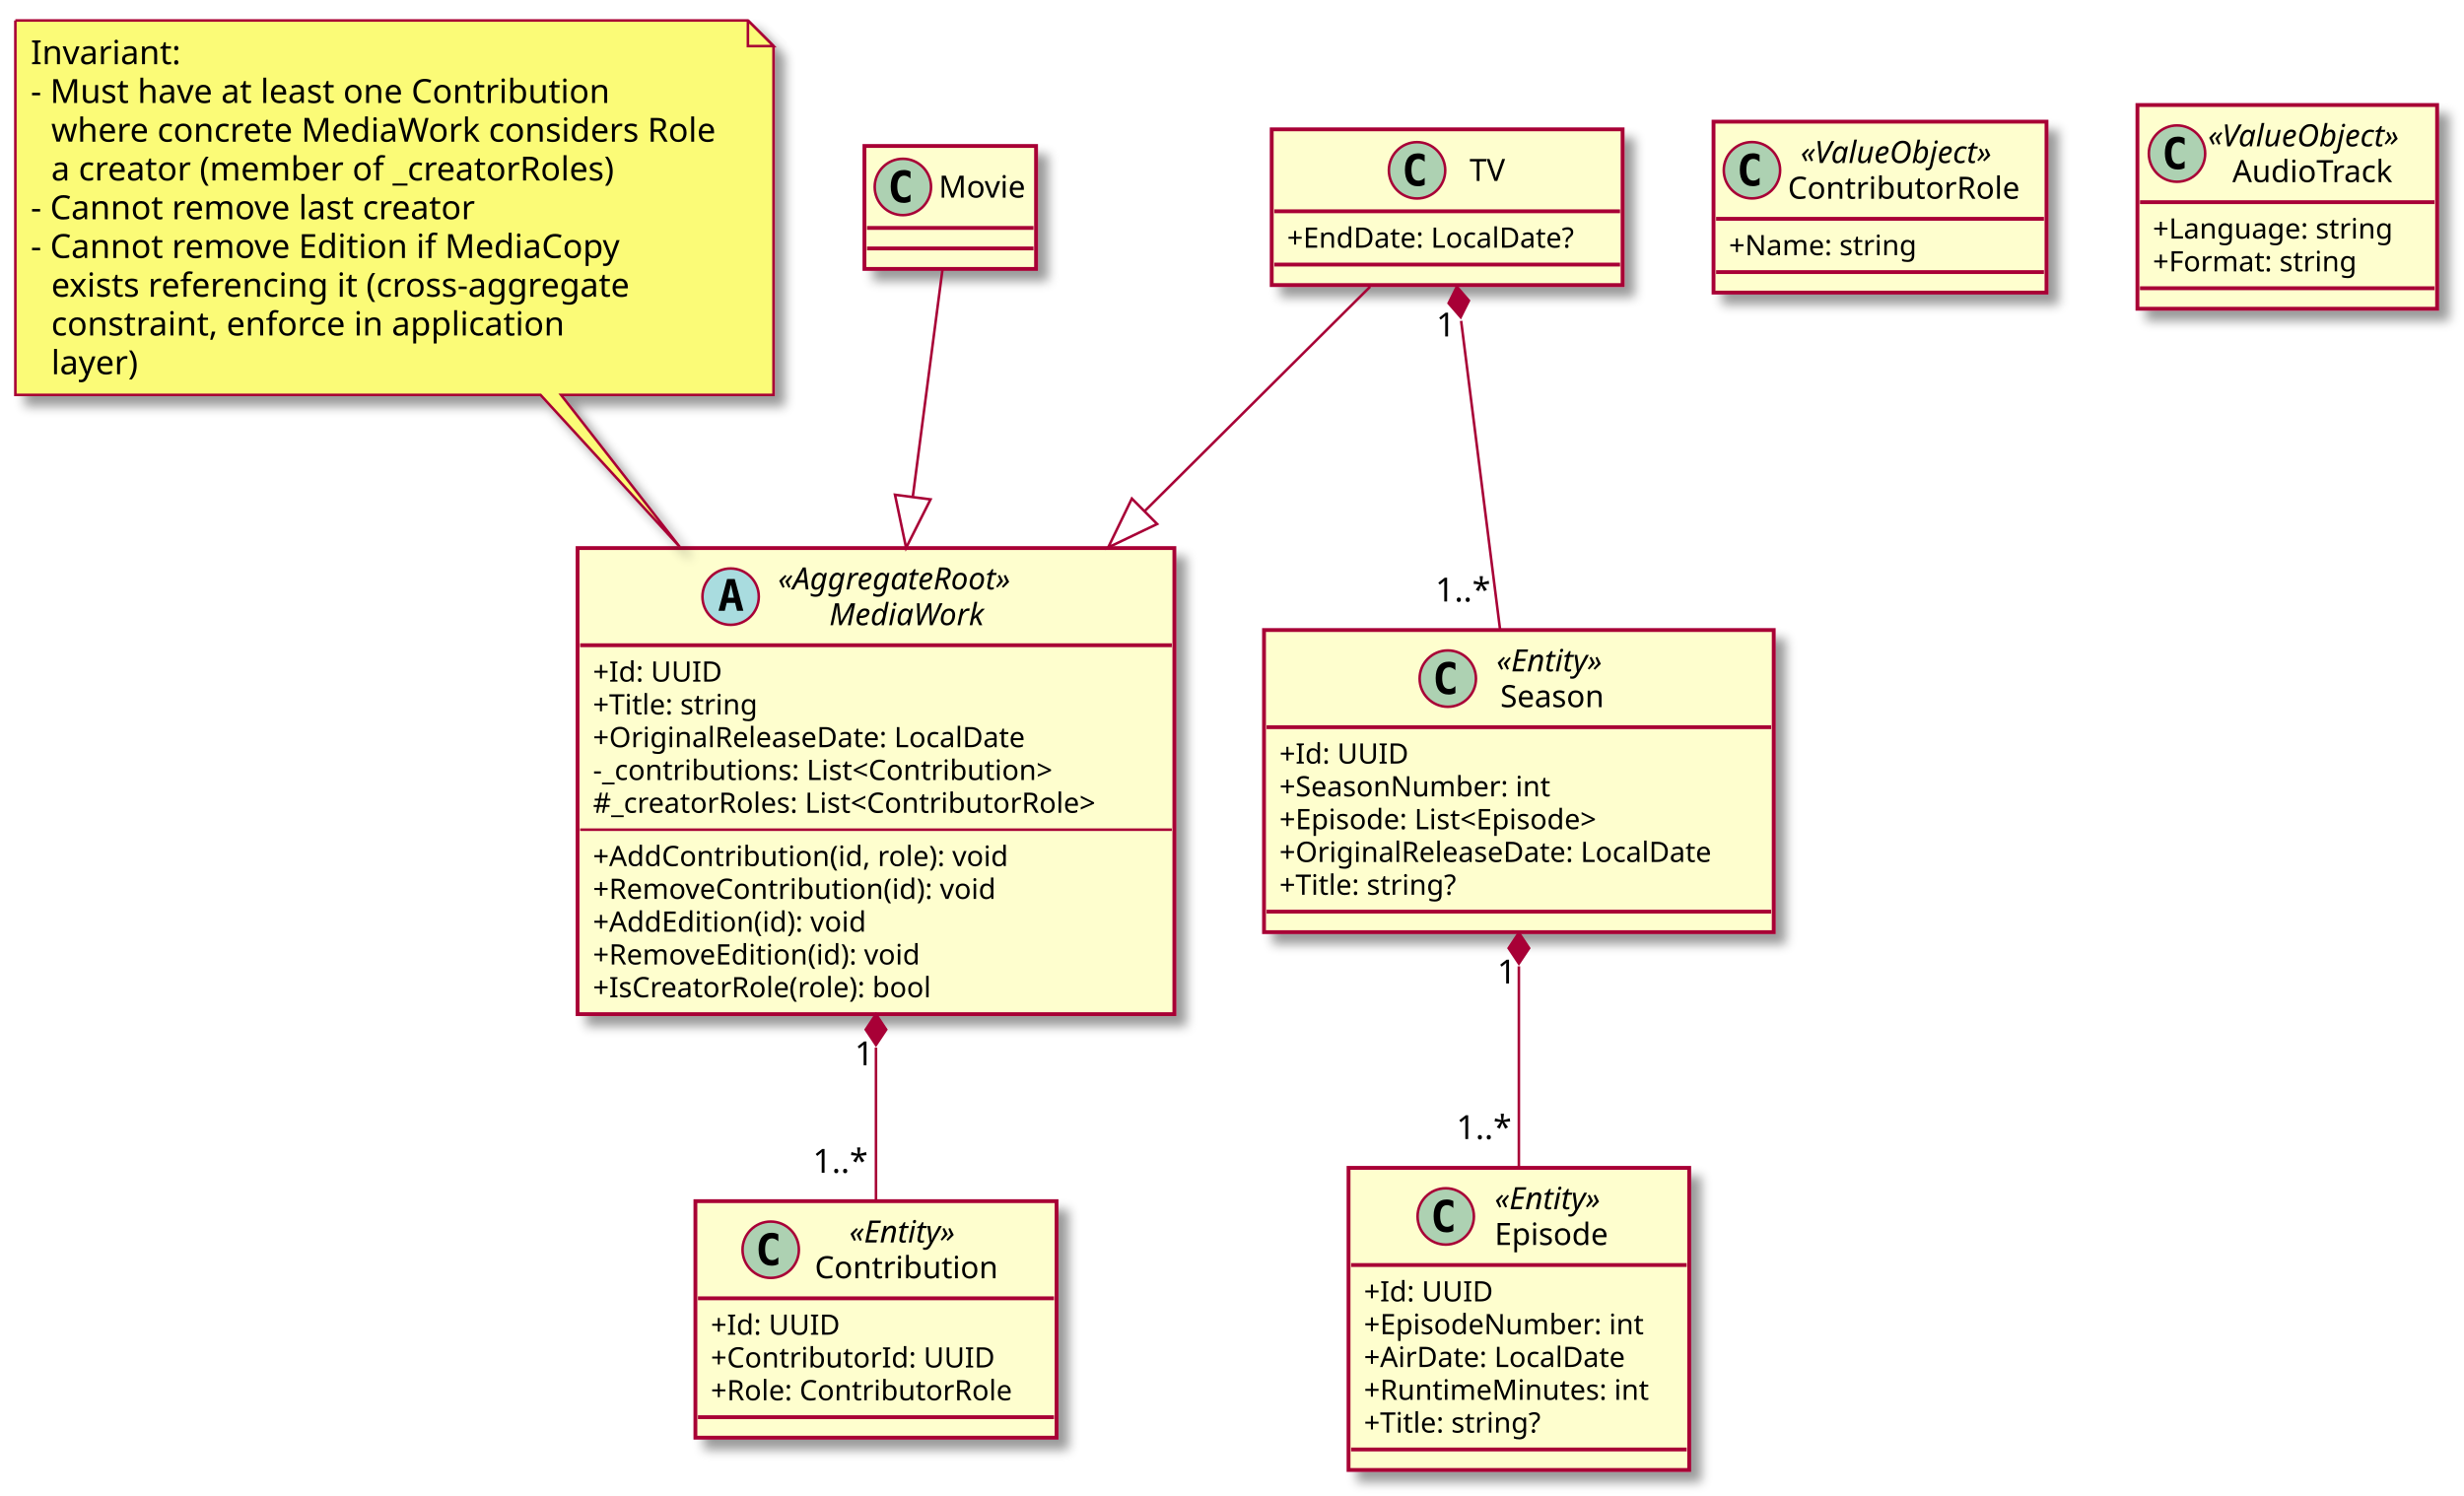
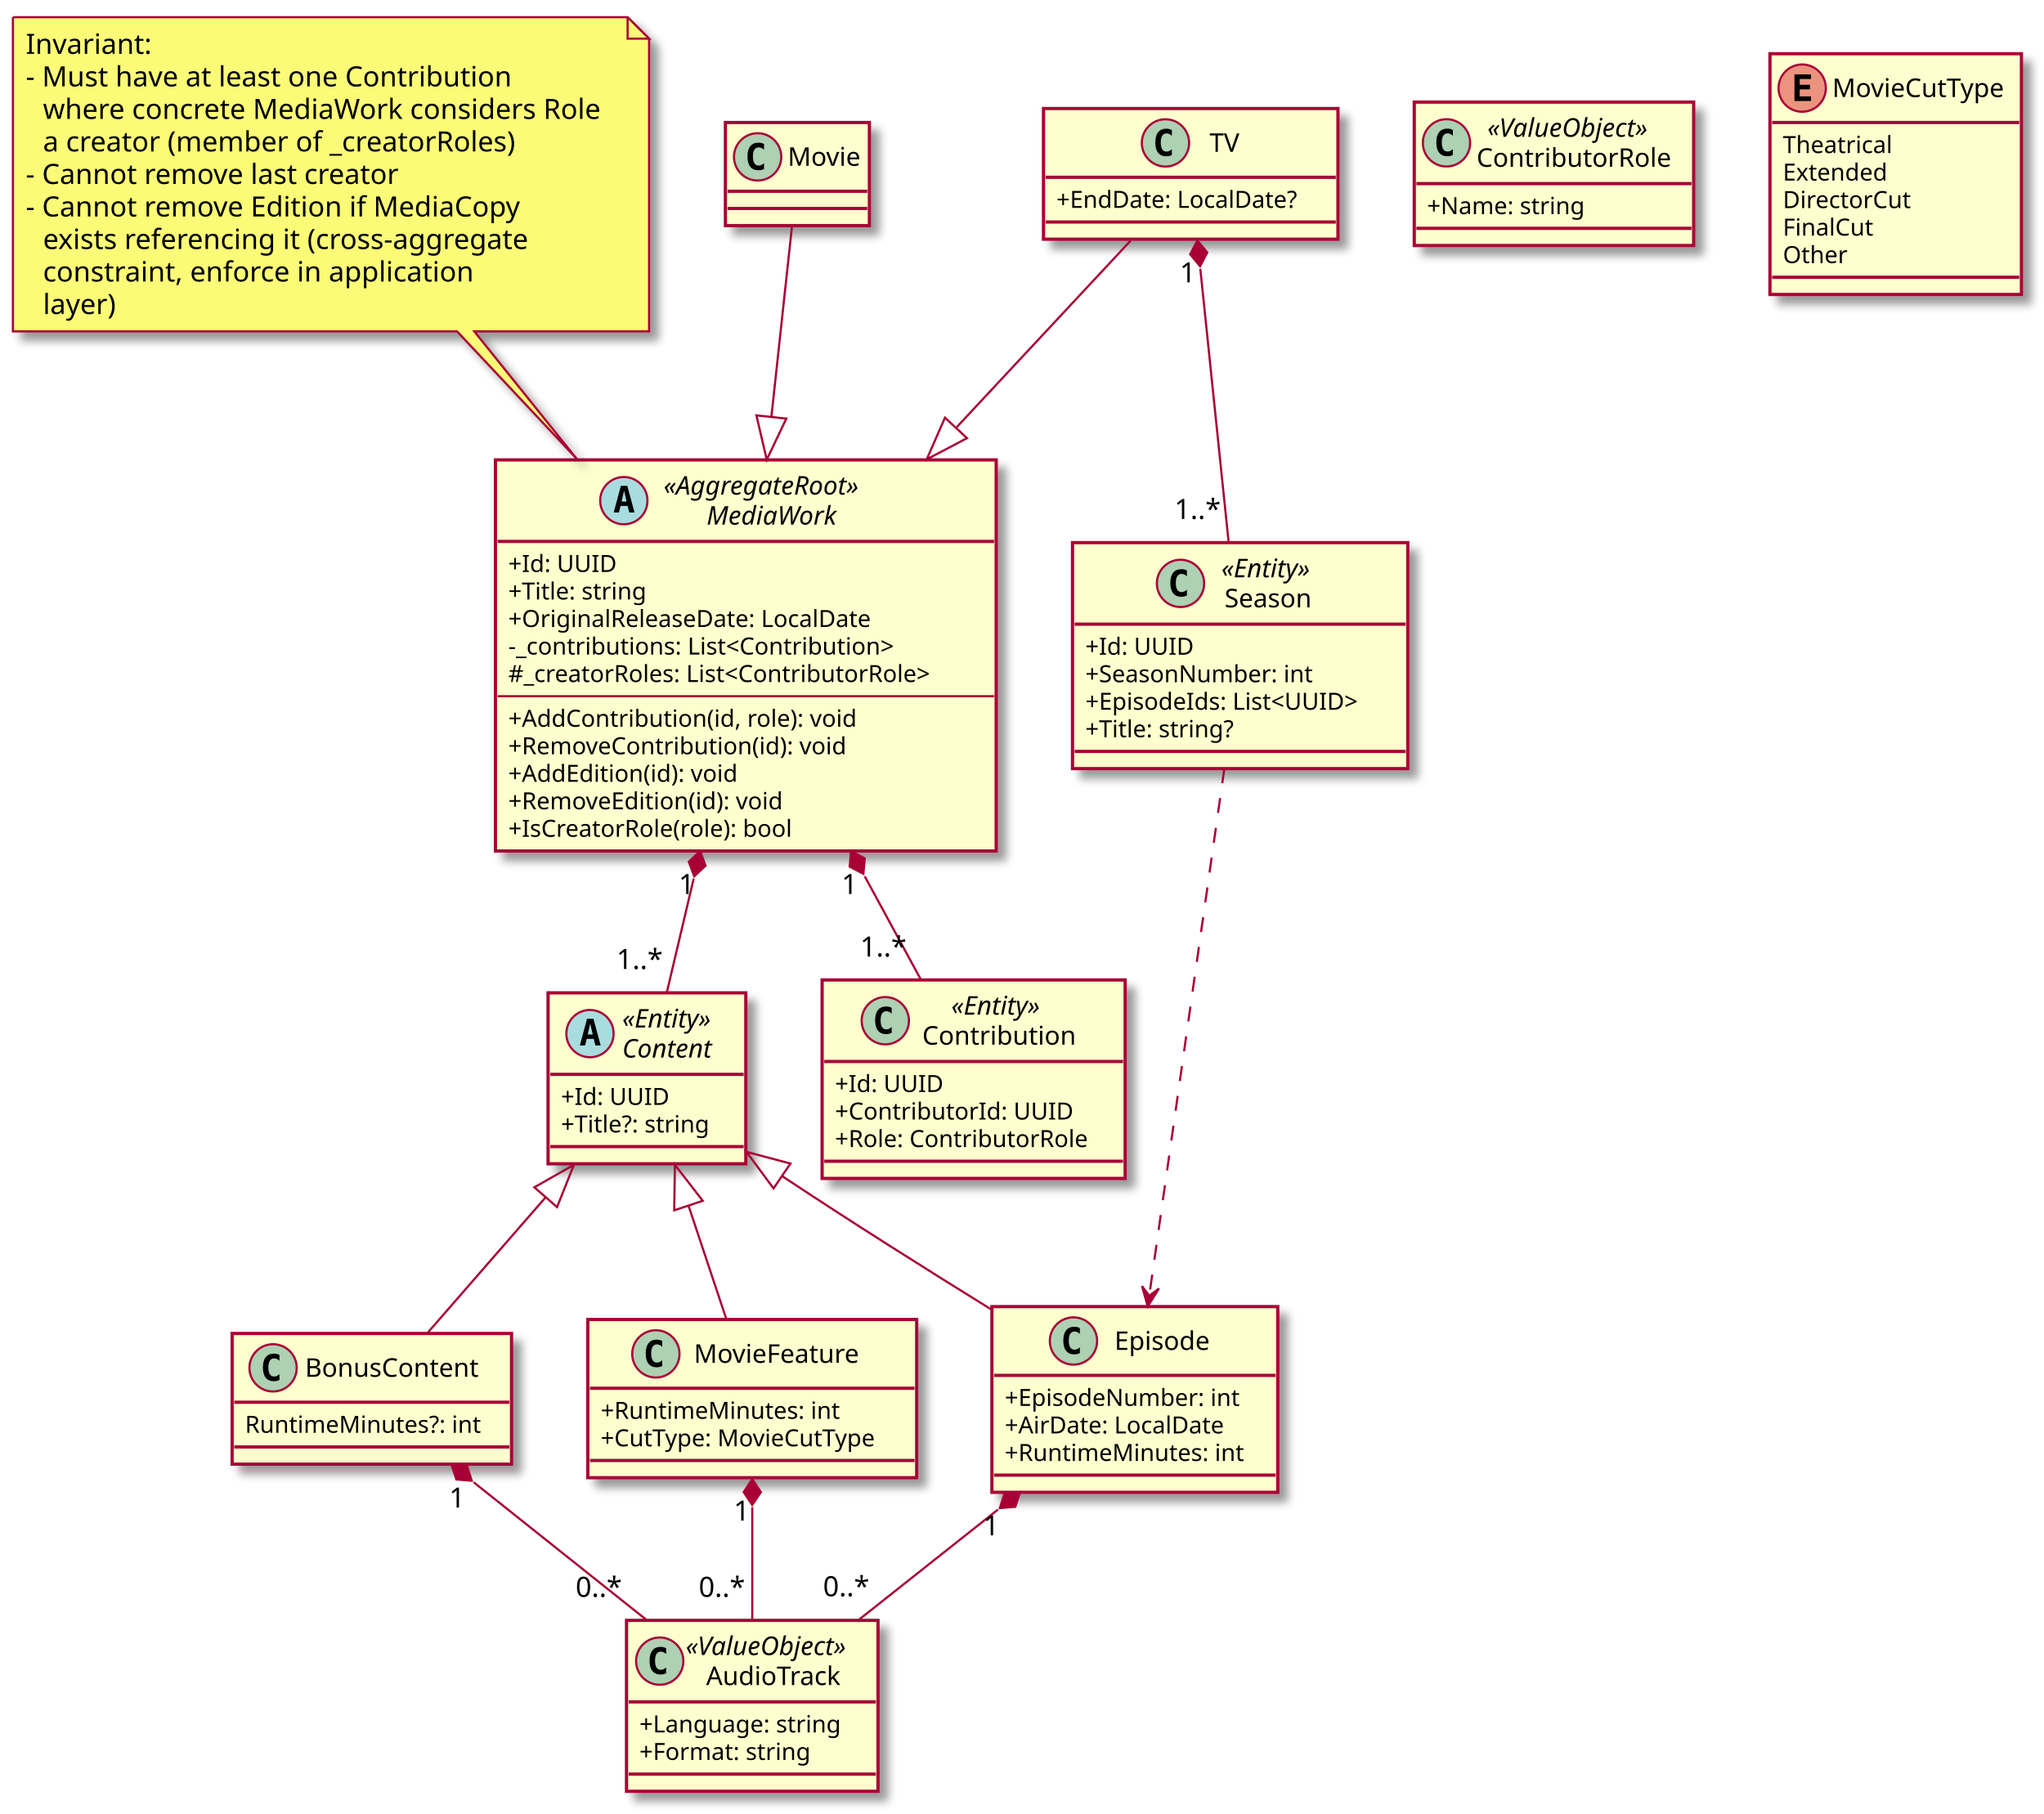
- <svg xmlns="http://www.w3.org/2000/svg" contentScriptType="application/ecmascript" contentStyleType="text/css" height="584px" preserveAspectRatio="none" style="width:962px;height:584px;" version="1.1" viewBox="0 0 962 584" width="962px" zoomAndPan="magnify">
+ <svg xmlns="http://www.w3.org/2000/svg" contentScriptType="application/ecmascript" contentStyleType="text/css" height="844px" preserveAspectRatio="none" style="width:951px;height:844px;" version="1.1" viewBox="0 0 951 844" width="951px" zoomAndPan="magnify">
  <defs>
-     <filter height="300%" id="fercdh3hm9gyf" width="300%" x="-1" y="-1">
+     <filter height="300%" id="fr7gx1iv2a1o" width="300%" x="-1" y="-1">
      <feGaussianBlur result="blurOut" stdDeviation="2.0" />
      <feColorMatrix in="blurOut" result="blurOut2" type="matrix" values="0 0 0 0 0 0 0 0 0 0 0 0 0 0 0 0 0 0 .4 0" />
      <feOffset dx="4.0" dy="4.0" in="blurOut2" result="blurOut3" />
      <feBlend in="SourceGraphic" in2="blurOut3" mode="normal" />
    </filter>
  </defs>
  <g>
-     <rect fill="#FEFECE" filter="url(#fercdh3hm9gyf)" height="181.984" id="MediaWork" style="stroke: #A80036; stroke-width: 1.5;" width="233" x="225.5" y="214" />
-     <ellipse cx="285.25" cy="232.969" fill="#A9DCDF" rx="11" ry="11" style="stroke: #A80036; stroke-width: 1.0;" />
-     <path d="M285.359,228.312 L284.203,233.391 L286.531,233.391 L285.359,228.312 Z M283.875,226.078 L286.859,226.078 L290.219,238.469 L287.766,238.469 L287,235.406 L283.719,235.406 L282.969,238.469 L280.531,238.469 L283.875,226.078 Z " />
-     <text fill="#000000" font-family="sans-serif" font-size="12" font-style="italic" lengthAdjust="spacingAndGlyphs" textLength="109" x="303.75" y="230.139">«AggregateRoot»</text>
-     <text fill="#000000" font-family="sans-serif" font-size="12" font-style="italic" lengthAdjust="spacingAndGlyphs" textLength="69" x="323.75" y="244.107">MediaWork</text>
-     <line style="stroke: #A80036; stroke-width: 1.5;" x1="226.5" x2="457.5" y1="251.938" y2="251.938" />
-     <text fill="#000000" font-family="sans-serif" font-size="11" lengthAdjust="spacingAndGlyphs" textLength="54" x="231.5" y="266.148">+Id: UUID</text>
-     <text fill="#000000" font-family="sans-serif" font-size="11" lengthAdjust="spacingAndGlyphs" textLength="74" x="231.5" y="278.953">+Title: string</text>
-     <text fill="#000000" font-family="sans-serif" font-size="11" lengthAdjust="spacingAndGlyphs" textLength="187" x="231.5" y="291.757">+OriginalReleaseDate: LocalDate</text>
-     <text fill="#000000" font-family="sans-serif" font-size="11" lengthAdjust="spacingAndGlyphs" textLength="199" x="231.5" y="304.562">-_contributions: List&lt;Contribution&gt;</text>
-     <text fill="#000000" font-family="sans-serif" font-size="11" lengthAdjust="spacingAndGlyphs" textLength="221" x="231.5" y="317.367">#_creatorRoles: List&lt;ContributorRole&gt;</text>
-     <line style="stroke: #A80036; stroke-width: 1.0;" x1="226.5" x2="457.5" y1="323.961" y2="323.961" />
-     <text fill="#000000" font-family="sans-serif" font-size="11" lengthAdjust="spacingAndGlyphs" textLength="178" x="231.5" y="338.171">+AddContribution(id, role): void</text>
-     <text fill="#000000" font-family="sans-serif" font-size="11" lengthAdjust="spacingAndGlyphs" textLength="172" x="231.5" y="350.976">+RemoveContribution(id): void</text>
-     <text fill="#000000" font-family="sans-serif" font-size="11" lengthAdjust="spacingAndGlyphs" textLength="117" x="231.5" y="363.781">+AddEdition(id): void</text>
-     <text fill="#000000" font-family="sans-serif" font-size="11" lengthAdjust="spacingAndGlyphs" textLength="141" x="231.5" y="376.585">+RemoveEdition(id): void</text>
-     <text fill="#000000" font-family="sans-serif" font-size="11" lengthAdjust="spacingAndGlyphs" textLength="148" x="231.5" y="389.39">+IsCreatorRole(role): bool</text>
-     <path d="M6,8 L6,154.195 A0,0 0 0 0 6,154.195 L211.04,154.195 L265.46,213.62 L219.04,154.195 L302,154.195 A0,0 0 0 0 302,154.195 L302,18 L292,8 L6,8 A0,0 0 0 0 6,8 " fill="#FBFB77" filter="url(#fercdh3hm9gyf)" style="stroke: #A80036; stroke-width: 1.0;" />
+     <rect fill="#FEFECE" filter="url(#fr7gx1iv2a1o)" height="181.984" id="MediaWork" style="stroke: #A80036; stroke-width: 1.5;" width="233" x="230.5" y="214" />
+     <ellipse cx="290.25" cy="232.969" fill="#A9DCDF" rx="11" ry="11" style="stroke: #A80036; stroke-width: 1.0;" />
+     <path d="M290.359,228.312 L289.203,233.391 L291.531,233.391 L290.359,228.312 Z M288.875,226.078 L291.859,226.078 L295.219,238.469 L292.766,238.469 L292,235.406 L288.719,235.406 L287.969,238.469 L285.531,238.469 L288.875,226.078 Z " />
+     <text fill="#000000" font-family="sans-serif" font-size="12" font-style="italic" lengthAdjust="spacingAndGlyphs" textLength="109" x="308.75" y="230.139">«AggregateRoot»</text>
+     <text fill="#000000" font-family="sans-serif" font-size="12" font-style="italic" lengthAdjust="spacingAndGlyphs" textLength="69" x="328.75" y="244.107">MediaWork</text>
+     <line style="stroke: #A80036; stroke-width: 1.5;" x1="231.5" x2="462.5" y1="251.938" y2="251.938" />
+     <text fill="#000000" font-family="sans-serif" font-size="11" lengthAdjust="spacingAndGlyphs" textLength="54" x="236.5" y="266.148">+Id: UUID</text>
+     <text fill="#000000" font-family="sans-serif" font-size="11" lengthAdjust="spacingAndGlyphs" textLength="74" x="236.5" y="278.953">+Title: string</text>
+     <text fill="#000000" font-family="sans-serif" font-size="11" lengthAdjust="spacingAndGlyphs" textLength="187" x="236.5" y="291.757">+OriginalReleaseDate: LocalDate</text>
+     <text fill="#000000" font-family="sans-serif" font-size="11" lengthAdjust="spacingAndGlyphs" textLength="199" x="236.5" y="304.562">-_contributions: List&lt;Contribution&gt;</text>
+     <text fill="#000000" font-family="sans-serif" font-size="11" lengthAdjust="spacingAndGlyphs" textLength="221" x="236.5" y="317.367">#_creatorRoles: List&lt;ContributorRole&gt;</text>
+     <line style="stroke: #A80036; stroke-width: 1.0;" x1="231.5" x2="462.5" y1="323.961" y2="323.961" />
+     <text fill="#000000" font-family="sans-serif" font-size="11" lengthAdjust="spacingAndGlyphs" textLength="178" x="236.5" y="338.171">+AddContribution(id, role): void</text>
+     <text fill="#000000" font-family="sans-serif" font-size="11" lengthAdjust="spacingAndGlyphs" textLength="172" x="236.5" y="350.976">+RemoveContribution(id): void</text>
+     <text fill="#000000" font-family="sans-serif" font-size="11" lengthAdjust="spacingAndGlyphs" textLength="117" x="236.5" y="363.781">+AddEdition(id): void</text>
+     <text fill="#000000" font-family="sans-serif" font-size="11" lengthAdjust="spacingAndGlyphs" textLength="141" x="236.5" y="376.585">+RemoveEdition(id): void</text>
+     <text fill="#000000" font-family="sans-serif" font-size="11" lengthAdjust="spacingAndGlyphs" textLength="148" x="236.5" y="389.39">+IsCreatorRole(role): bool</text>
+     <path d="M6,8 L6,154.195 A0,0 0 0 0 6,154.195 L212.66,154.195 L268.43,213.62 L220.66,154.195 L302,154.195 A0,0 0 0 0 302,154.195 L302,18 L292,8 L6,8 A0,0 0 0 0 6,8 " fill="#FBFB77" filter="url(#fr7gx1iv2a1o)" style="stroke: #A80036; stroke-width: 1.0;" />
    <path d="M292,8 L292,18 L302,18 L292,8 " fill="#FBFB77" style="stroke: #A80036; stroke-width: 1.0;" />
    <text fill="#000000" font-family="sans-serif" font-size="13" lengthAdjust="spacingAndGlyphs" textLength="59" x="12" y="25.067">Invariant:</text>
    <text fill="#000000" font-family="sans-serif" font-size="13" lengthAdjust="spacingAndGlyphs" textLength="237" x="12" y="40.2">- Must have at least one Contribution</text>
    <text fill="#000000" font-family="sans-serif" font-size="13" lengthAdjust="spacingAndGlyphs" textLength="267" x="20" y="55.333">where concrete MediaWork considers Role</text>
    <text fill="#000000" font-family="sans-serif" font-size="13" lengthAdjust="spacingAndGlyphs" textLength="234" x="20" y="70.465">a creator (member of _creatorRoles)</text>
    <text fill="#000000" font-family="sans-serif" font-size="13" lengthAdjust="spacingAndGlyphs" textLength="185" x="12" y="85.598">- Cannot remove last creator</text>
    <text fill="#000000" font-family="sans-serif" font-size="13" lengthAdjust="spacingAndGlyphs" textLength="240" x="12" y="100.731">- Cannot remove Edition if MediaCopy</text>
    <text fill="#000000" font-family="sans-serif" font-size="13" lengthAdjust="spacingAndGlyphs" textLength="239" x="20" y="115.864">exists referencing it (cross-aggregate</text>
    <text fill="#000000" font-family="sans-serif" font-size="13" lengthAdjust="spacingAndGlyphs" textLength="208" x="20" y="130.997">constraint, enforce in application</text>
    <text fill="#000000" font-family="sans-serif" font-size="13" lengthAdjust="spacingAndGlyphs" textLength="36" x="20" y="146.129">layer)</text>
-     <rect fill="#FEFECE" filter="url(#fercdh3hm9gyf)" height="92.352" id="Contribution" style="stroke: #A80036; stroke-width: 1.5;" width="141" x="271.5" y="469" />
-     <ellipse cx="300.9" cy="487.969" fill="#ADD1B2" rx="11" ry="11" style="stroke: #A80036; stroke-width: 1.0;" />
-     <path d="M303.869,493.609 Q303.291,493.906 302.65,494.047 Q302.009,494.203 301.306,494.203 Q298.806,494.203 297.478,492.562 Q296.166,490.906 296.166,487.781 Q296.166,484.656 297.478,483 Q298.806,481.344 301.306,481.344 Q302.009,481.344 302.65,481.5 Q303.306,481.656 303.869,481.953 L303.869,484.672 Q303.244,484.094 302.65,483.828 Q302.056,483.547 301.431,483.547 Q300.087,483.547 299.4,484.625 Q298.712,485.688 298.712,487.781 Q298.712,489.875 299.4,490.953 Q300.087,492.016 301.431,492.016 Q302.056,492.016 302.65,491.75 Q303.244,491.469 303.869,490.891 L303.869,493.609 Z " />
-     <text fill="#000000" font-family="sans-serif" font-size="12" font-style="italic" lengthAdjust="spacingAndGlyphs" textLength="50" x="331.6" y="485.139">«Entity»</text>
-     <text fill="#000000" font-family="sans-serif" font-size="12" lengthAdjust="spacingAndGlyphs" textLength="77" x="318.1" y="499.107">Contribution</text>
-     <line style="stroke: #A80036; stroke-width: 1.5;" x1="272.5" x2="411.5" y1="506.938" y2="506.938" />
-     <text fill="#000000" font-family="sans-serif" font-size="11" lengthAdjust="spacingAndGlyphs" textLength="54" x="277.5" y="521.148">+Id: UUID</text>
-     <text fill="#000000" font-family="sans-serif" font-size="11" lengthAdjust="spacingAndGlyphs" textLength="118" x="277.5" y="533.953">+ContributorId: UUID</text>
-     <text fill="#000000" font-family="sans-serif" font-size="11" lengthAdjust="spacingAndGlyphs" textLength="129" x="277.5" y="546.757">+Role: ContributorRole</text>
-     <line style="stroke: #A80036; stroke-width: 1.5;" x1="272.5" x2="411.5" y1="553.352" y2="553.352" />
-     <rect fill="#FEFECE" filter="url(#fercdh3hm9gyf)" height="66.742" id="ContributorRole" style="stroke: #A80036; stroke-width: 1.5;" width="130" x="669" y="47.5" />
-     <ellipse cx="684" cy="66.469" fill="#ADD1B2" rx="11" ry="11" style="stroke: #A80036; stroke-width: 1.0;" />
-     <path d="M686.969,72.109 Q686.391,72.406 685.75,72.547 Q685.109,72.703 684.406,72.703 Q681.906,72.703 680.578,71.062 Q679.266,69.406 679.266,66.281 Q679.266,63.156 680.578,61.5 Q681.906,59.844 684.406,59.844 Q685.109,59.844 685.75,60 Q686.406,60.156 686.969,60.453 L686.969,63.172 Q686.344,62.594 685.75,62.328 Q685.156,62.047 684.531,62.047 Q683.188,62.047 682.5,63.125 Q681.812,64.188 681.812,66.281 Q681.812,68.375 682.5,69.453 Q683.188,70.516 684.531,70.516 Q685.156,70.516 685.75,70.25 Q686.344,69.969 686.969,69.391 L686.969,72.109 Z " />
-     <text fill="#000000" font-family="sans-serif" font-size="12" font-style="italic" lengthAdjust="spacingAndGlyphs" textLength="88" x="703" y="63.639">«ValueObject»</text>
-     <text fill="#000000" font-family="sans-serif" font-size="12" lengthAdjust="spacingAndGlyphs" textLength="98" x="698" y="77.607">ContributorRole</text>
-     <line style="stroke: #A80036; stroke-width: 1.5;" x1="670" x2="798" y1="85.438" y2="85.438" />
-     <text fill="#000000" font-family="sans-serif" font-size="11" lengthAdjust="spacingAndGlyphs" textLength="83" x="675" y="99.648">+Name: string</text>
-     <line style="stroke: #A80036; stroke-width: 1.5;" x1="670" x2="798" y1="106.242" y2="106.242" />
-     <rect fill="#FEFECE" filter="url(#fercdh3hm9gyf)" height="48" id="Movie" style="stroke: #A80036; stroke-width: 1.5;" width="67" x="337.5" y="57" />
+     <rect fill="#FEFECE" filter="url(#fr7gx1iv2a1o)" height="79.547" id="Content" style="stroke: #A80036; stroke-width: 1.5;" width="92" x="255" y="462" />
+     <ellipse cx="274.5" cy="480.969" fill="#A9DCDF" rx="11" ry="11" style="stroke: #A80036; stroke-width: 1.0;" />
+     <path d="M274.609,476.312 L273.453,481.391 L275.781,481.391 L274.609,476.312 Z M273.125,474.078 L276.109,474.078 L279.469,486.469 L277.016,486.469 L276.25,483.406 L272.969,483.406 L272.219,486.469 L269.781,486.469 L273.125,474.078 Z " />
+     <text fill="#000000" font-family="sans-serif" font-size="12" font-style="italic" lengthAdjust="spacingAndGlyphs" textLength="50" x="289.5" y="478.139">«Entity»</text>
+     <text fill="#000000" font-family="sans-serif" font-size="12" font-style="italic" lengthAdjust="spacingAndGlyphs" textLength="50" x="289.5" y="492.107">Content</text>
+     <line style="stroke: #A80036; stroke-width: 1.5;" x1="256" x2="346" y1="499.938" y2="499.938" />
+     <text fill="#000000" font-family="sans-serif" font-size="11" lengthAdjust="spacingAndGlyphs" textLength="54" x="261" y="514.148">+Id: UUID</text>
+     <text fill="#000000" font-family="sans-serif" font-size="11" lengthAdjust="spacingAndGlyphs" textLength="80" x="261" y="526.953">+Title?: string</text>
+     <line style="stroke: #A80036; stroke-width: 1.5;" x1="256" x2="346" y1="533.547" y2="533.547" />
+     <rect fill="#FEFECE" filter="url(#fr7gx1iv2a1o)" height="60.805" id="BonusContent" style="stroke: #A80036; stroke-width: 1.5;" width="130" x="108" y="620.5" />
+     <ellipse cx="127.05" cy="636.5" fill="#ADD1B2" rx="11" ry="11" style="stroke: #A80036; stroke-width: 1.0;" />
+     <path d="M130.019,642.141 Q129.441,642.438 128.8,642.578 Q128.159,642.734 127.456,642.734 Q124.956,642.734 123.628,641.094 Q122.316,639.438 122.316,636.312 Q122.316,633.188 123.628,631.531 Q124.956,629.875 127.456,629.875 Q128.159,629.875 128.8,630.031 Q129.456,630.188 130.019,630.484 L130.019,633.203 Q129.394,632.625 128.8,632.359 Q128.206,632.078 127.581,632.078 Q126.237,632.078 125.55,633.156 Q124.862,634.219 124.862,636.312 Q124.862,638.406 125.55,639.484 Q126.237,640.547 127.581,640.547 Q128.206,640.547 128.8,640.281 Q129.394,640 130.019,639.422 L130.019,642.141 Z " />
+     <text fill="#000000" font-family="sans-serif" font-size="12" lengthAdjust="spacingAndGlyphs" textLength="89" x="141.95" y="640.654">BonusContent</text>
+     <line style="stroke: #A80036; stroke-width: 1.5;" x1="109" x2="237" y1="652.5" y2="652.5" />
+     <text fill="#000000" font-family="sans-serif" font-size="11" lengthAdjust="spacingAndGlyphs" textLength="118" x="114" y="666.71">RuntimeMinutes?: int</text>
+     <line style="stroke: #A80036; stroke-width: 1.5;" x1="109" x2="237" y1="673.305" y2="673.305" />
+     <rect fill="#FEFECE" filter="url(#fr7gx1iv2a1o)" height="92.352" id="Contribution" style="stroke: #A80036; stroke-width: 1.5;" width="141" x="382.5" y="456" />
+     <ellipse cx="411.9" cy="474.969" fill="#ADD1B2" rx="11" ry="11" style="stroke: #A80036; stroke-width: 1.0;" />
+     <path d="M414.869,480.609 Q414.291,480.906 413.65,481.047 Q413.009,481.203 412.306,481.203 Q409.806,481.203 408.478,479.562 Q407.166,477.906 407.166,474.781 Q407.166,471.656 408.478,470 Q409.806,468.344 412.306,468.344 Q413.009,468.344 413.65,468.5 Q414.306,468.656 414.869,468.953 L414.869,471.672 Q414.244,471.094 413.65,470.828 Q413.056,470.547 412.431,470.547 Q411.087,470.547 410.4,471.625 Q409.712,472.688 409.712,474.781 Q409.712,476.875 410.4,477.953 Q411.087,479.016 412.431,479.016 Q413.056,479.016 413.65,478.75 Q414.244,478.469 414.869,477.891 L414.869,480.609 Z " />
+     <text fill="#000000" font-family="sans-serif" font-size="12" font-style="italic" lengthAdjust="spacingAndGlyphs" textLength="50" x="442.6" y="472.139">«Entity»</text>
+     <text fill="#000000" font-family="sans-serif" font-size="12" lengthAdjust="spacingAndGlyphs" textLength="77" x="429.1" y="486.107">Contribution</text>
+     <line style="stroke: #A80036; stroke-width: 1.5;" x1="383.5" x2="522.5" y1="493.938" y2="493.938" />
+     <text fill="#000000" font-family="sans-serif" font-size="11" lengthAdjust="spacingAndGlyphs" textLength="54" x="388.5" y="508.148">+Id: UUID</text>
+     <text fill="#000000" font-family="sans-serif" font-size="11" lengthAdjust="spacingAndGlyphs" textLength="118" x="388.5" y="520.953">+ContributorId: UUID</text>
+     <text fill="#000000" font-family="sans-serif" font-size="11" lengthAdjust="spacingAndGlyphs" textLength="129" x="388.5" y="533.757">+Role: ContributorRole</text>
+     <line style="stroke: #A80036; stroke-width: 1.5;" x1="383.5" x2="522.5" y1="540.352" y2="540.352" />
+     <rect fill="#FEFECE" filter="url(#fr7gx1iv2a1o)" height="66.742" id="ContributorRole" style="stroke: #A80036; stroke-width: 1.5;" width="130" x="658" y="47.5" />
+     <ellipse cx="673" cy="66.469" fill="#ADD1B2" rx="11" ry="11" style="stroke: #A80036; stroke-width: 1.0;" />
+     <path d="M675.969,72.109 Q675.391,72.406 674.75,72.547 Q674.109,72.703 673.406,72.703 Q670.906,72.703 669.578,71.062 Q668.266,69.406 668.266,66.281 Q668.266,63.156 669.578,61.5 Q670.906,59.844 673.406,59.844 Q674.109,59.844 674.75,60 Q675.406,60.156 675.969,60.453 L675.969,63.172 Q675.344,62.594 674.75,62.328 Q674.156,62.047 673.531,62.047 Q672.188,62.047 671.5,63.125 Q670.812,64.188 670.812,66.281 Q670.812,68.375 671.5,69.453 Q672.188,70.516 673.531,70.516 Q674.156,70.516 674.75,70.25 Q675.344,69.969 675.969,69.391 L675.969,72.109 Z " />
+     <text fill="#000000" font-family="sans-serif" font-size="12" font-style="italic" lengthAdjust="spacingAndGlyphs" textLength="88" x="692" y="63.639">«ValueObject»</text>
+     <text fill="#000000" font-family="sans-serif" font-size="12" lengthAdjust="spacingAndGlyphs" textLength="98" x="687" y="77.607">ContributorRole</text>
+     <line style="stroke: #A80036; stroke-width: 1.5;" x1="659" x2="787" y1="85.438" y2="85.438" />
+     <text fill="#000000" font-family="sans-serif" font-size="11" lengthAdjust="spacingAndGlyphs" textLength="83" x="664" y="99.648">+Name: string</text>
+     <line style="stroke: #A80036; stroke-width: 1.5;" x1="659" x2="787" y1="106.242" y2="106.242" />
+     <rect fill="#FEFECE" filter="url(#fr7gx1iv2a1o)" height="48" id="Movie" style="stroke: #A80036; stroke-width: 1.5;" width="67" x="337.5" y="57" />
    <ellipse cx="352.5" cy="73" fill="#ADD1B2" rx="11" ry="11" style="stroke: #A80036; stroke-width: 1.0;" />
    <path d="M355.469,78.641 Q354.891,78.938 354.25,79.078 Q353.609,79.234 352.906,79.234 Q350.406,79.234 349.078,77.594 Q347.766,75.938 347.766,72.812 Q347.766,69.688 349.078,68.031 Q350.406,66.375 352.906,66.375 Q353.609,66.375 354.25,66.531 Q354.906,66.688 355.469,66.984 L355.469,69.703 Q354.844,69.125 354.25,68.859 Q353.656,68.578 353.031,68.578 Q351.688,68.578 351,69.656 Q350.312,70.719 350.312,72.812 Q350.312,74.906 351,75.984 Q351.688,77.047 353.031,77.047 Q353.656,77.047 354.25,76.781 Q354.844,76.5 355.469,75.922 L355.469,78.641 Z " />
    <text fill="#000000" font-family="sans-serif" font-size="12" lengthAdjust="spacingAndGlyphs" textLength="35" x="366.5" y="77.154">Movie</text>
    <line style="stroke: #A80036; stroke-width: 1.5;" x1="338.5" x2="403.5" y1="89" y2="89" />
    <line style="stroke: #A80036; stroke-width: 1.5;" x1="338.5" x2="403.5" y1="97" y2="97" />
-     <rect fill="#FEFECE" filter="url(#fercdh3hm9gyf)" height="60.805" id="TV" style="stroke: #A80036; stroke-width: 1.5;" width="137" x="496.5" y="50.5" />
-     <ellipse cx="553.25" cy="66.5" fill="#ADD1B2" rx="11" ry="11" style="stroke: #A80036; stroke-width: 1.0;" />
-     <path d="M556.219,72.141 Q555.641,72.438 555,72.578 Q554.359,72.734 553.656,72.734 Q551.156,72.734 549.828,71.094 Q548.516,69.438 548.516,66.312 Q548.516,63.188 549.828,61.531 Q551.156,59.875 553.656,59.875 Q554.359,59.875 555,60.031 Q555.656,60.188 556.219,60.484 L556.219,63.203 Q555.594,62.625 555,62.359 Q554.406,62.078 553.781,62.078 Q552.438,62.078 551.75,63.156 Q551.062,64.219 551.062,66.312 Q551.062,68.406 551.75,69.484 Q552.438,70.547 553.781,70.547 Q554.406,70.547 555,70.281 Q555.594,70 556.219,69.422 L556.219,72.141 Z " />
-     <text fill="#000000" font-family="sans-serif" font-size="12" lengthAdjust="spacingAndGlyphs" textLength="15" x="573.75" y="70.654">TV</text>
-     <line style="stroke: #A80036; stroke-width: 1.5;" x1="497.5" x2="632.5" y1="82.5" y2="82.5" />
-     <text fill="#000000" font-family="sans-serif" font-size="11" lengthAdjust="spacingAndGlyphs" textLength="125" x="502.5" y="96.71">+EndDate: LocalDate?</text>
-     <line style="stroke: #A80036; stroke-width: 1.5;" x1="497.5" x2="632.5" y1="103.305" y2="103.305" />
-     <rect fill="#FEFECE" filter="url(#fercdh3hm9gyf)" height="117.961" id="Season" style="stroke: #A80036; stroke-width: 1.5;" width="199" x="493.5" y="246" />
-     <ellipse cx="565.25" cy="264.969" fill="#ADD1B2" rx="11" ry="11" style="stroke: #A80036; stroke-width: 1.0;" />
-     <path d="M568.219,270.609 Q567.641,270.906 567,271.047 Q566.359,271.203 565.656,271.203 Q563.156,271.203 561.828,269.562 Q560.516,267.906 560.516,264.781 Q560.516,261.656 561.828,260 Q563.156,258.344 565.656,258.344 Q566.359,258.344 567,258.5 Q567.656,258.656 568.219,258.953 L568.219,261.672 Q567.594,261.094 567,260.828 Q566.406,260.547 565.781,260.547 Q564.438,260.547 563.75,261.625 Q563.062,262.688 563.062,264.781 Q563.062,266.875 563.75,267.953 Q564.438,269.016 565.781,269.016 Q566.406,269.016 567,268.75 Q567.594,268.469 568.219,267.891 L568.219,270.609 Z " />
-     <text fill="#000000" font-family="sans-serif" font-size="12" font-style="italic" lengthAdjust="spacingAndGlyphs" textLength="50" x="584.25" y="262.139">«Entity»</text>
-     <text fill="#000000" font-family="sans-serif" font-size="12" lengthAdjust="spacingAndGlyphs" textLength="47" x="585.75" y="276.107">Season</text>
-     <line style="stroke: #A80036; stroke-width: 1.5;" x1="494.5" x2="691.5" y1="283.938" y2="283.938" />
-     <text fill="#000000" font-family="sans-serif" font-size="11" lengthAdjust="spacingAndGlyphs" textLength="54" x="499.5" y="298.148">+Id: UUID</text>
-     <text fill="#000000" font-family="sans-serif" font-size="11" lengthAdjust="spacingAndGlyphs" textLength="119" x="499.5" y="310.953">+SeasonNumber: int</text>
-     <text fill="#000000" font-family="sans-serif" font-size="11" lengthAdjust="spacingAndGlyphs" textLength="145" x="499.5" y="323.757">+Episode: List&lt;Episode&gt;</text>
-     <text fill="#000000" font-family="sans-serif" font-size="11" lengthAdjust="spacingAndGlyphs" textLength="187" x="499.5" y="336.562">+OriginalReleaseDate: LocalDate</text>
-     <text fill="#000000" font-family="sans-serif" font-size="11" lengthAdjust="spacingAndGlyphs" textLength="80" x="499.5" y="349.367">+Title: string?</text>
-     <line style="stroke: #A80036; stroke-width: 1.5;" x1="494.5" x2="691.5" y1="355.961" y2="355.961" />
-     <rect fill="#FEFECE" filter="url(#fercdh3hm9gyf)" height="117.961" id="Episode" style="stroke: #A80036; stroke-width: 1.5;" width="133" x="526.5" y="456" />
-     <ellipse cx="564.45" cy="474.969" fill="#ADD1B2" rx="11" ry="11" style="stroke: #A80036; stroke-width: 1.0;" />
-     <path d="M567.419,480.609 Q566.841,480.906 566.2,481.047 Q565.559,481.203 564.856,481.203 Q562.356,481.203 561.028,479.562 Q559.716,477.906 559.716,474.781 Q559.716,471.656 561.028,470 Q562.356,468.344 564.856,468.344 Q565.559,468.344 566.2,468.5 Q566.856,468.656 567.419,468.953 L567.419,471.672 Q566.794,471.094 566.2,470.828 Q565.606,470.547 564.981,470.547 Q563.638,470.547 562.95,471.625 Q562.263,472.688 562.263,474.781 Q562.263,476.875 562.95,477.953 Q563.638,479.016 564.981,479.016 Q565.606,479.016 566.2,478.75 Q566.794,478.469 567.419,477.891 L567.419,480.609 Z " />
-     <text fill="#000000" font-family="sans-serif" font-size="12" font-style="italic" lengthAdjust="spacingAndGlyphs" textLength="50" x="583.55" y="472.139">«Entity»</text>
-     <text fill="#000000" font-family="sans-serif" font-size="12" lengthAdjust="spacingAndGlyphs" textLength="50" x="583.55" y="486.107">Episode</text>
-     <line style="stroke: #A80036; stroke-width: 1.5;" x1="527.5" x2="658.5" y1="493.938" y2="493.938" />
-     <text fill="#000000" font-family="sans-serif" font-size="11" lengthAdjust="spacingAndGlyphs" textLength="54" x="532.5" y="508.148">+Id: UUID</text>
-     <text fill="#000000" font-family="sans-serif" font-size="11" lengthAdjust="spacingAndGlyphs" textLength="121" x="532.5" y="520.953">+EpisodeNumber: int</text>
-     <text fill="#000000" font-family="sans-serif" font-size="11" lengthAdjust="spacingAndGlyphs" textLength="113" x="532.5" y="533.757">+AirDate: LocalDate</text>
-     <text fill="#000000" font-family="sans-serif" font-size="11" lengthAdjust="spacingAndGlyphs" textLength="121" x="532.5" y="546.562">+RuntimeMinutes: int</text>
-     <text fill="#000000" font-family="sans-serif" font-size="11" lengthAdjust="spacingAndGlyphs" textLength="80" x="532.5" y="559.367">+Title: string?</text>
-     <line style="stroke: #A80036; stroke-width: 1.5;" x1="527.5" x2="658.5" y1="565.961" y2="565.961" />
-     <rect fill="#FEFECE" filter="url(#fercdh3hm9gyf)" height="79.547" id="AudioTrack" style="stroke: #A80036; stroke-width: 1.5;" width="117" x="834.5" y="41" />
-     <ellipse cx="849.95" cy="59.969" fill="#ADD1B2" rx="11" ry="11" style="stroke: #A80036; stroke-width: 1.0;" />
-     <path d="M852.919,65.609 Q852.341,65.906 851.7,66.047 Q851.059,66.203 850.356,66.203 Q847.856,66.203 846.528,64.562 Q845.216,62.906 845.216,59.781 Q845.216,56.656 846.528,55 Q847.856,53.344 850.356,53.344 Q851.059,53.344 851.7,53.5 Q852.356,53.656 852.919,53.953 L852.919,56.672 Q852.294,56.094 851.7,55.828 Q851.106,55.547 850.481,55.547 Q849.138,55.547 848.45,56.625 Q847.763,57.688 847.763,59.781 Q847.763,61.875 848.45,62.953 Q849.138,64.016 850.481,64.016 Q851.106,64.016 851.7,63.75 Q852.294,63.469 852.919,62.891 L852.919,65.609 Z " />
-     <text fill="#000000" font-family="sans-serif" font-size="12" font-style="italic" lengthAdjust="spacingAndGlyphs" textLength="88" x="862.05" y="57.139">«ValueObject»</text>
-     <text fill="#000000" font-family="sans-serif" font-size="12" lengthAdjust="spacingAndGlyphs" textLength="69" x="871.55" y="71.107">AudioTrack</text>
-     <line style="stroke: #A80036; stroke-width: 1.5;" x1="835.5" x2="950.5" y1="78.938" y2="78.938" />
-     <text fill="#000000" font-family="sans-serif" font-size="11" lengthAdjust="spacingAndGlyphs" textLength="105" x="840.5" y="93.148">+Language: string</text>
-     <text fill="#000000" font-family="sans-serif" font-size="11" lengthAdjust="spacingAndGlyphs" textLength="90" x="840.5" y="105.953">+Format: string</text>
-     <line style="stroke: #A80036; stroke-width: 1.5;" x1="835.5" x2="950.5" y1="112.547" y2="112.547" />
-     <path d="M342,409.05 C342,430.04 342,451.09 342,468.76 " fill="none" id="MediaWork&lt;-Contribution" style="stroke: #A80036; stroke-width: 1.0;" />
-     <polygon fill="#A80036" points="342,396.02,338,402.02,342,408.02,346,402.02,342,396.02" style="stroke: #A80036; stroke-width: 1.0;" />
-     <text fill="#000000" font-family="sans-serif" font-size="13" lengthAdjust="spacingAndGlyphs" textLength="8" x="333.681" y="415.944">1</text>
-     <text fill="#000000" font-family="sans-serif" font-size="13" lengthAdjust="spacingAndGlyphs" textLength="23" x="317.311" y="457.918">1..*</text>
-     <path d="M367.95,105.34 C365.14,126.83 360.77,160.35 356.4,193.78 " fill="none" id="Movie-&gt;MediaWork" style="stroke: #A80036; stroke-width: 1.0;" />
-     <polygon fill="none" points="363.3,194.99,353.77,213.91,349.42,193.18,363.3,194.99" style="stroke: #A80036; stroke-width: 1.0;" />
-     <path d="M534.93,111.94 C512.04,134.72 479.09,167.53 446.88,199.59 " fill="none" id="TV-&gt;MediaWork" style="stroke: #A80036; stroke-width: 1.0;" />
-     <polygon fill="none" points="451.77,204.6,432.66,213.75,441.9,194.68,451.77,204.6" style="stroke: #A80036; stroke-width: 1.0;" />
-     <path d="M593,377.3 C593,402.9 593,431.44 593,455.8 " fill="none" id="Season&lt;-Episode" style="stroke: #A80036; stroke-width: 1.0;" />
-     <polygon fill="#A80036" points="593,364.22,589,370.22,593,376.22,597,370.22,593,364.22" style="stroke: #A80036; stroke-width: 1.0;" />
-     <text fill="#000000" font-family="sans-serif" font-size="13" lengthAdjust="spacingAndGlyphs" textLength="8" x="584.538" y="384.011">1</text>
-     <text fill="#000000" font-family="sans-serif" font-size="13" lengthAdjust="spacingAndGlyphs" textLength="23" x="568.598" y="444.748">1..*</text>
-     <path d="M570.46,125.29 C574.8,159.69 580.91,208.13 585.67,245.9 " fill="none" id="TV&lt;-Season" style="stroke: #A80036; stroke-width: 1.0;" />
-     <polygon fill="#A80036" points="568.78,111.94,565.563,118.394,570.283,123.846,573.5,117.392,568.78,111.94" style="stroke: #A80036; stroke-width: 1.0;" />
-     <text fill="#000000" font-family="sans-serif" font-size="13" lengthAdjust="spacingAndGlyphs" textLength="8" x="560.738" y="131.366">1</text>
-     <text fill="#000000" font-family="sans-serif" font-size="13" lengthAdjust="spacingAndGlyphs" textLength="23" x="560.375" y="234.861">1..*</text>
+     <rect fill="#FEFECE" filter="url(#fr7gx1iv2a1o)" height="73.609" id="MovieFeature" style="stroke: #A80036; stroke-width: 1.5;" width="153" x="273.5" y="614" />
+     <ellipse cx="305.15" cy="630" fill="#ADD1B2" rx="11" ry="11" style="stroke: #A80036; stroke-width: 1.0;" />
+     <path d="M308.119,635.641 Q307.541,635.938 306.9,636.078 Q306.259,636.234 305.556,636.234 Q303.056,636.234 301.728,634.594 Q300.416,632.938 300.416,629.812 Q300.416,626.688 301.728,625.031 Q303.056,623.375 305.556,623.375 Q306.259,623.375 306.9,623.531 Q307.556,623.688 308.119,623.984 L308.119,626.703 Q307.494,626.125 306.9,625.859 Q306.306,625.578 305.681,625.578 Q304.337,625.578 303.65,626.656 Q302.962,627.719 302.962,629.812 Q302.962,631.906 303.65,632.984 Q304.337,634.047 305.681,634.047 Q306.306,634.047 306.9,633.781 Q307.494,633.5 308.119,632.922 L308.119,635.641 Z " />
+     <text fill="#000000" font-family="sans-serif" font-size="12" lengthAdjust="spacingAndGlyphs" textLength="84" x="322.85" y="634.154">MovieFeature</text>
+     <line style="stroke: #A80036; stroke-width: 1.5;" x1="274.5" x2="425.5" y1="646" y2="646" />
+     <text fill="#000000" font-family="sans-serif" font-size="11" lengthAdjust="spacingAndGlyphs" textLength="121" x="279.5" y="660.21">+RuntimeMinutes: int</text>
+     <text fill="#000000" font-family="sans-serif" font-size="11" lengthAdjust="spacingAndGlyphs" textLength="141" x="279.5" y="673.015">+CutType: MovieCutType</text>
+     <line style="stroke: #A80036; stroke-width: 1.5;" x1="274.5" x2="425.5" y1="679.609" y2="679.609" />
+     <rect fill="#FEFECE" filter="url(#fr7gx1iv2a1o)" height="112.023" id="MovieCutType" style="stroke: #A80036; stroke-width: 1.5;" width="117" x="823.5" y="25" />
+     <ellipse cx="838.5" cy="41" fill="#EB937F" rx="11" ry="11" style="stroke: #A80036; stroke-width: 1.0;" />
+     <path d="M842.609,47 L834.891,47 L834.891,34.609 L842.609,34.609 L842.609,36.766 L837.344,36.766 L837.344,39.438 L842.109,39.438 L842.109,41.594 L837.344,41.594 L837.344,44.844 L842.609,44.844 L842.609,47 Z " />
+     <text fill="#000000" font-family="sans-serif" font-size="12" lengthAdjust="spacingAndGlyphs" textLength="85" x="852.5" y="45.154">MovieCutType</text>
+     <line style="stroke: #A80036; stroke-width: 1.5;" x1="824.5" x2="939.5" y1="57" y2="57" />
+     <text fill="#000000" font-family="sans-serif" font-size="11" lengthAdjust="spacingAndGlyphs" textLength="56" x="829.5" y="71.21">Theatrical</text>
+     <text fill="#000000" font-family="sans-serif" font-size="11" lengthAdjust="spacingAndGlyphs" textLength="52" x="829.5" y="84.015">Extended</text>
+     <text fill="#000000" font-family="sans-serif" font-size="11" lengthAdjust="spacingAndGlyphs" textLength="64" x="829.5" y="96.82">DirectorCut</text>
+     <text fill="#000000" font-family="sans-serif" font-size="11" lengthAdjust="spacingAndGlyphs" textLength="45" x="829.5" y="109.624">FinalCut</text>
+     <text fill="#000000" font-family="sans-serif" font-size="11" lengthAdjust="spacingAndGlyphs" textLength="32" x="829.5" y="122.429">Other</text>
+     <line style="stroke: #A80036; stroke-width: 1.5;" x1="824.5" x2="939.5" y1="129.023" y2="129.023" />
+     <rect fill="#FEFECE" filter="url(#fr7gx1iv2a1o)" height="60.805" id="TV" style="stroke: #A80036; stroke-width: 1.5;" width="137" x="485.5" y="50.5" />
+     <ellipse cx="542.25" cy="66.5" fill="#ADD1B2" rx="11" ry="11" style="stroke: #A80036; stroke-width: 1.0;" />
+     <path d="M545.219,72.141 Q544.641,72.438 544,72.578 Q543.359,72.734 542.656,72.734 Q540.156,72.734 538.828,71.094 Q537.516,69.438 537.516,66.312 Q537.516,63.188 538.828,61.531 Q540.156,59.875 542.656,59.875 Q543.359,59.875 544,60.031 Q544.656,60.188 545.219,60.484 L545.219,63.203 Q544.594,62.625 544,62.359 Q543.406,62.078 542.781,62.078 Q541.438,62.078 540.75,63.156 Q540.062,64.219 540.062,66.312 Q540.062,68.406 540.75,69.484 Q541.438,70.547 542.781,70.547 Q543.406,70.547 544,70.281 Q544.594,70 545.219,69.422 L545.219,72.141 Z " />
+     <text fill="#000000" font-family="sans-serif" font-size="12" lengthAdjust="spacingAndGlyphs" textLength="15" x="562.75" y="70.654">TV</text>
+     <line style="stroke: #A80036; stroke-width: 1.5;" x1="486.5" x2="621.5" y1="82.5" y2="82.5" />
+     <text fill="#000000" font-family="sans-serif" font-size="11" lengthAdjust="spacingAndGlyphs" textLength="125" x="491.5" y="96.71">+EndDate: LocalDate?</text>
+     <line style="stroke: #A80036; stroke-width: 1.5;" x1="486.5" x2="621.5" y1="103.305" y2="103.305" />
+     <rect fill="#FEFECE" filter="url(#fr7gx1iv2a1o)" height="105.156" id="Season" style="stroke: #A80036; stroke-width: 1.5;" width="156" x="499" y="252.5" />
+     <ellipse cx="549.25" cy="271.469" fill="#ADD1B2" rx="11" ry="11" style="stroke: #A80036; stroke-width: 1.0;" />
+     <path d="M552.219,277.109 Q551.641,277.406 551,277.547 Q550.359,277.703 549.656,277.703 Q547.156,277.703 545.828,276.062 Q544.516,274.406 544.516,271.281 Q544.516,268.156 545.828,266.5 Q547.156,264.844 549.656,264.844 Q550.359,264.844 551,265 Q551.656,265.156 552.219,265.453 L552.219,268.172 Q551.594,267.594 551,267.328 Q550.406,267.047 549.781,267.047 Q548.438,267.047 547.75,268.125 Q547.062,269.188 547.062,271.281 Q547.062,273.375 547.75,274.453 Q548.438,275.516 549.781,275.516 Q550.406,275.516 551,275.25 Q551.594,274.969 552.219,274.391 L552.219,277.109 Z " />
+     <text fill="#000000" font-family="sans-serif" font-size="12" font-style="italic" lengthAdjust="spacingAndGlyphs" textLength="50" x="568.25" y="268.639">«Entity»</text>
+     <text fill="#000000" font-family="sans-serif" font-size="12" lengthAdjust="spacingAndGlyphs" textLength="47" x="569.75" y="282.607">Season</text>
+     <line style="stroke: #A80036; stroke-width: 1.5;" x1="500" x2="654" y1="290.438" y2="290.438" />
+     <text fill="#000000" font-family="sans-serif" font-size="11" lengthAdjust="spacingAndGlyphs" textLength="54" x="505" y="304.648">+Id: UUID</text>
+     <text fill="#000000" font-family="sans-serif" font-size="11" lengthAdjust="spacingAndGlyphs" textLength="119" x="505" y="317.453">+SeasonNumber: int</text>
+     <text fill="#000000" font-family="sans-serif" font-size="11" lengthAdjust="spacingAndGlyphs" textLength="144" x="505" y="330.257">+EpisodeIds: List&lt;UUID&gt;</text>
+     <text fill="#000000" font-family="sans-serif" font-size="11" lengthAdjust="spacingAndGlyphs" textLength="80" x="505" y="343.062">+Title: string?</text>
+     <line style="stroke: #A80036; stroke-width: 1.5;" x1="500" x2="654" y1="349.656" y2="349.656" />
+     <rect fill="#FEFECE" filter="url(#fr7gx1iv2a1o)" height="86.414" id="Episode" style="stroke: #A80036; stroke-width: 1.5;" width="133" x="461.5" y="608" />
+     <ellipse cx="499.45" cy="624" fill="#ADD1B2" rx="11" ry="11" style="stroke: #A80036; stroke-width: 1.0;" />
+     <path d="M502.419,629.641 Q501.841,629.938 501.2,630.078 Q500.559,630.234 499.856,630.234 Q497.356,630.234 496.028,628.594 Q494.716,626.938 494.716,623.812 Q494.716,620.688 496.028,619.031 Q497.356,617.375 499.856,617.375 Q500.559,617.375 501.2,617.531 Q501.856,617.688 502.419,617.984 L502.419,620.703 Q501.794,620.125 501.2,619.859 Q500.606,619.578 499.981,619.578 Q498.637,619.578 497.95,620.656 Q497.262,621.719 497.262,623.812 Q497.262,625.906 497.95,626.984 Q498.637,628.047 499.981,628.047 Q500.606,628.047 501.2,627.781 Q501.794,627.5 502.419,626.922 L502.419,629.641 Z " />
+     <text fill="#000000" font-family="sans-serif" font-size="12" lengthAdjust="spacingAndGlyphs" textLength="50" x="518.55" y="628.154">Episode</text>
+     <line style="stroke: #A80036; stroke-width: 1.5;" x1="462.5" x2="593.5" y1="640" y2="640" />
+     <text fill="#000000" font-family="sans-serif" font-size="11" lengthAdjust="spacingAndGlyphs" textLength="121" x="467.5" y="654.21">+EpisodeNumber: int</text>
+     <text fill="#000000" font-family="sans-serif" font-size="11" lengthAdjust="spacingAndGlyphs" textLength="113" x="467.5" y="667.015">+AirDate: LocalDate</text>
+     <text fill="#000000" font-family="sans-serif" font-size="11" lengthAdjust="spacingAndGlyphs" textLength="121" x="467.5" y="679.82">+RuntimeMinutes: int</text>
+     <line style="stroke: #A80036; stroke-width: 1.5;" x1="462.5" x2="593.5" y1="686.414" y2="686.414" />
+     <rect fill="#FEFECE" filter="url(#fr7gx1iv2a1o)" height="79.547" id="AudioTrack" style="stroke: #A80036; stroke-width: 1.5;" width="117" x="291.5" y="754" />
+     <ellipse cx="306.95" cy="772.969" fill="#ADD1B2" rx="11" ry="11" style="stroke: #A80036; stroke-width: 1.0;" />
+     <path d="M309.919,778.609 Q309.341,778.906 308.7,779.047 Q308.059,779.203 307.356,779.203 Q304.856,779.203 303.528,777.562 Q302.216,775.906 302.216,772.781 Q302.216,769.656 303.528,768 Q304.856,766.344 307.356,766.344 Q308.059,766.344 308.7,766.5 Q309.356,766.656 309.919,766.953 L309.919,769.672 Q309.294,769.094 308.7,768.828 Q308.106,768.547 307.481,768.547 Q306.137,768.547 305.45,769.625 Q304.762,770.688 304.762,772.781 Q304.762,774.875 305.45,775.953 Q306.137,777.016 307.481,777.016 Q308.106,777.016 308.7,776.75 Q309.294,776.469 309.919,775.891 L309.919,778.609 Z " />
+     <text fill="#000000" font-family="sans-serif" font-size="12" font-style="italic" lengthAdjust="spacingAndGlyphs" textLength="88" x="319.05" y="770.139">«ValueObject»</text>
+     <text fill="#000000" font-family="sans-serif" font-size="12" lengthAdjust="spacingAndGlyphs" textLength="69" x="328.55" y="784.107">AudioTrack</text>
+     <line style="stroke: #A80036; stroke-width: 1.5;" x1="292.5" x2="407.5" y1="791.938" y2="791.938" />
+     <text fill="#000000" font-family="sans-serif" font-size="11" lengthAdjust="spacingAndGlyphs" textLength="105" x="297.5" y="806.148">+Language: string</text>
+     <text fill="#000000" font-family="sans-serif" font-size="11" lengthAdjust="spacingAndGlyphs" textLength="90" x="297.5" y="818.953">+Format: string</text>
+     <line style="stroke: #A80036; stroke-width: 1.5;" x1="292.5" x2="407.5" y1="825.547" y2="825.547" />
+     <path d="M322.74,408.86 C318.27,427.78 313.87,446.43 310.21,461.96 " fill="none" id="MediaWork&lt;-Content" style="stroke: #A80036; stroke-width: 1.0;" />
+     <polygon fill="#A80036" points="325.75,396.08,320.478,401,322.992,407.759,328.264,402.839,325.75,396.08" style="stroke: #A80036; stroke-width: 1.0;" />
+     <text fill="#000000" font-family="sans-serif" font-size="13" lengthAdjust="spacingAndGlyphs" textLength="8" x="315.738" y="416.008">1</text>
+     <text fill="#000000" font-family="sans-serif" font-size="13" lengthAdjust="spacingAndGlyphs" textLength="23" x="286.816" y="450.906">1..*</text>
+     <path d="M253.71,557.31 C235.21,578.56 214.71,602.1 199,620.14 " fill="none" id="Content&lt;-BonusContent" style="stroke: #A80036; stroke-width: 1.0;" />
+     <polygon fill="none" points="248.62,552.49,267.03,542.01,259.18,561.69,248.62,552.49" style="stroke: #A80036; stroke-width: 1.0;" />
+     <path d="M402.33,407.78 C411.51,424.67 420.6,441.39 428.49,455.91 " fill="none" id="MediaWork&lt;-Contribution" style="stroke: #A80036; stroke-width: 1.0;" />
+     <polygon fill="#A80036" points="395.97,396.08,395.319,403.262,401.698,406.625,402.349,399.443,395.97,396.08" style="stroke: #A80036; stroke-width: 1.0;" />
+     <text fill="#000000" font-family="sans-serif" font-size="13" lengthAdjust="spacingAndGlyphs" textLength="8" x="391.553" y="416.008">1</text>
+     <text fill="#000000" font-family="sans-serif" font-size="13" lengthAdjust="spacingAndGlyphs" textLength="23" x="400.201" y="445.09">1..*</text>
+     <path d="M368.48,105.34 C366.15,126.83 362.53,160.35 358.92,193.78 " fill="none" id="Movie-&gt;MediaWork" style="stroke: #A80036; stroke-width: 1.0;" />
+     <polygon fill="none" points="365.85,194.78,356.74,213.91,351.93,193.28,365.85,194.78" style="stroke: #A80036; stroke-width: 1.0;" />
+     <path d="M320.33,561 C326.27,578.82 332.64,597.92 337.95,613.84 " fill="none" id="Content&lt;-MovieFeature" style="stroke: #A80036; stroke-width: 1.0;" />
+     <polygon fill="none" points="313.69,563.19,314,542.01,326.97,558.77,313.69,563.19" style="stroke: #A80036; stroke-width: 1.0;" />
+     <path d="M526.08,111.94 C505.03,134.52 474.8,166.94 445.16,198.73 " fill="none" id="TV-&gt;MediaWork" style="stroke: #A80036; stroke-width: 1.0;" />
+     <polygon fill="none" points="449.91,203.89,431.16,213.75,439.67,194.35,449.91,203.89" style="stroke: #A80036; stroke-width: 1.0;" />
+     <path d="M363.92,547.28 C364.28,547.52 364.64,547.76 365,548 C396.29,568.77 431.56,590.98 461.26,609.36 " fill="none" id="Content&lt;-Episode" style="stroke: #A80036; stroke-width: 1.0;" />
+     <polygon fill="none" points="359.9,553.01,347.29,535.98,367.77,541.43,359.9,553.01" style="stroke: #A80036; stroke-width: 1.0;" />
+     <path d="M569.66,357.5 C560.21,423.86 543.91,538.31 534.75,602.61 " fill="none" id="Season-&gt;Episode" style="stroke: #A80036; stroke-width: 1.0; stroke-dasharray: 7.0,7.0;" />
+     <polygon fill="#A80036" points="534,607.91,539.246,599.575,534.715,602.961,531.328,598.43,534,607.91" style="stroke: #A80036; stroke-width: 1.0;" />
+     <path d="M558.46,125.07 C562.24,161.51 567.66,213.82 571.66,252.48 " fill="none" id="TV&lt;-Season" style="stroke: #A80036; stroke-width: 1.0;" />
+     <polygon fill="#A80036" points="557.1,111.94,553.741,118.321,558.34,123.876,561.698,117.495,557.1,111.94" style="stroke: #A80036; stroke-width: 1.0;" />
+     <text fill="#000000" font-family="sans-serif" font-size="13" lengthAdjust="spacingAndGlyphs" textLength="8" x="548.928" y="131.366">1</text>
+     <text fill="#000000" font-family="sans-serif" font-size="13" lengthAdjust="spacingAndGlyphs" textLength="23" x="546.397" y="241.48">1..*</text>
+     <path d="M350,701.32 C350,718.52 350,737.58 350,753.84 " fill="none" id="MovieFeature&lt;-AudioTrack" style="stroke: #A80036; stroke-width: 1.0;" />
+     <polygon fill="#A80036" points="350,688.31,346,694.31,350,700.31,354,694.31,350,688.31" style="stroke: #A80036; stroke-width: 1.0;" />
+     <text fill="#000000" font-family="sans-serif" font-size="13" lengthAdjust="spacingAndGlyphs" textLength="8" x="341.363" y="707.56">1</text>
+     <text fill="#000000" font-family="sans-serif" font-size="13" lengthAdjust="spacingAndGlyphs" textLength="23" x="325.095" y="743.062">0..*</text>
+     <path d="M464.31,702.45 C442.96,719.36 419.5,737.95 399.41,753.86 " fill="none" id="Episode&lt;-AudioTrack" style="stroke: #A80036; stroke-width: 1.0;" />
+     <polygon fill="#A80036" points="474.59,694.3,467.403,694.891,465.185,701.753,472.372,701.161,474.59,694.3" style="stroke: #A80036; stroke-width: 1.0;" />
+     <text fill="#000000" font-family="sans-serif" font-size="13" lengthAdjust="spacingAndGlyphs" textLength="8" x="457.44" y="714.441">1</text>
+     <text fill="#000000" font-family="sans-serif" font-size="13" lengthAdjust="spacingAndGlyphs" textLength="23" x="382.926" y="742.789">0..*</text>
+     <path d="M220.39,689.75 C245.27,709.57 275.72,733.82 300.85,753.84 " fill="none" id="BonusContent&lt;-AudioTrack" style="stroke: #A80036; stroke-width: 1.0;" />
+     <polygon fill="#A80036" points="210.11,681.56,212.312,688.427,219.497,689.035,217.295,682.169,210.11,681.56" style="stroke: #A80036; stroke-width: 1.0;" />
+     <text fill="#000000" font-family="sans-serif" font-size="13" lengthAdjust="spacingAndGlyphs" textLength="8" x="208.939" y="701.511">1</text>
+     <text fill="#000000" font-family="sans-serif" font-size="13" lengthAdjust="spacingAndGlyphs" textLength="23" x="267.805" y="743.062">0..*</text>
  </g>
</svg>
